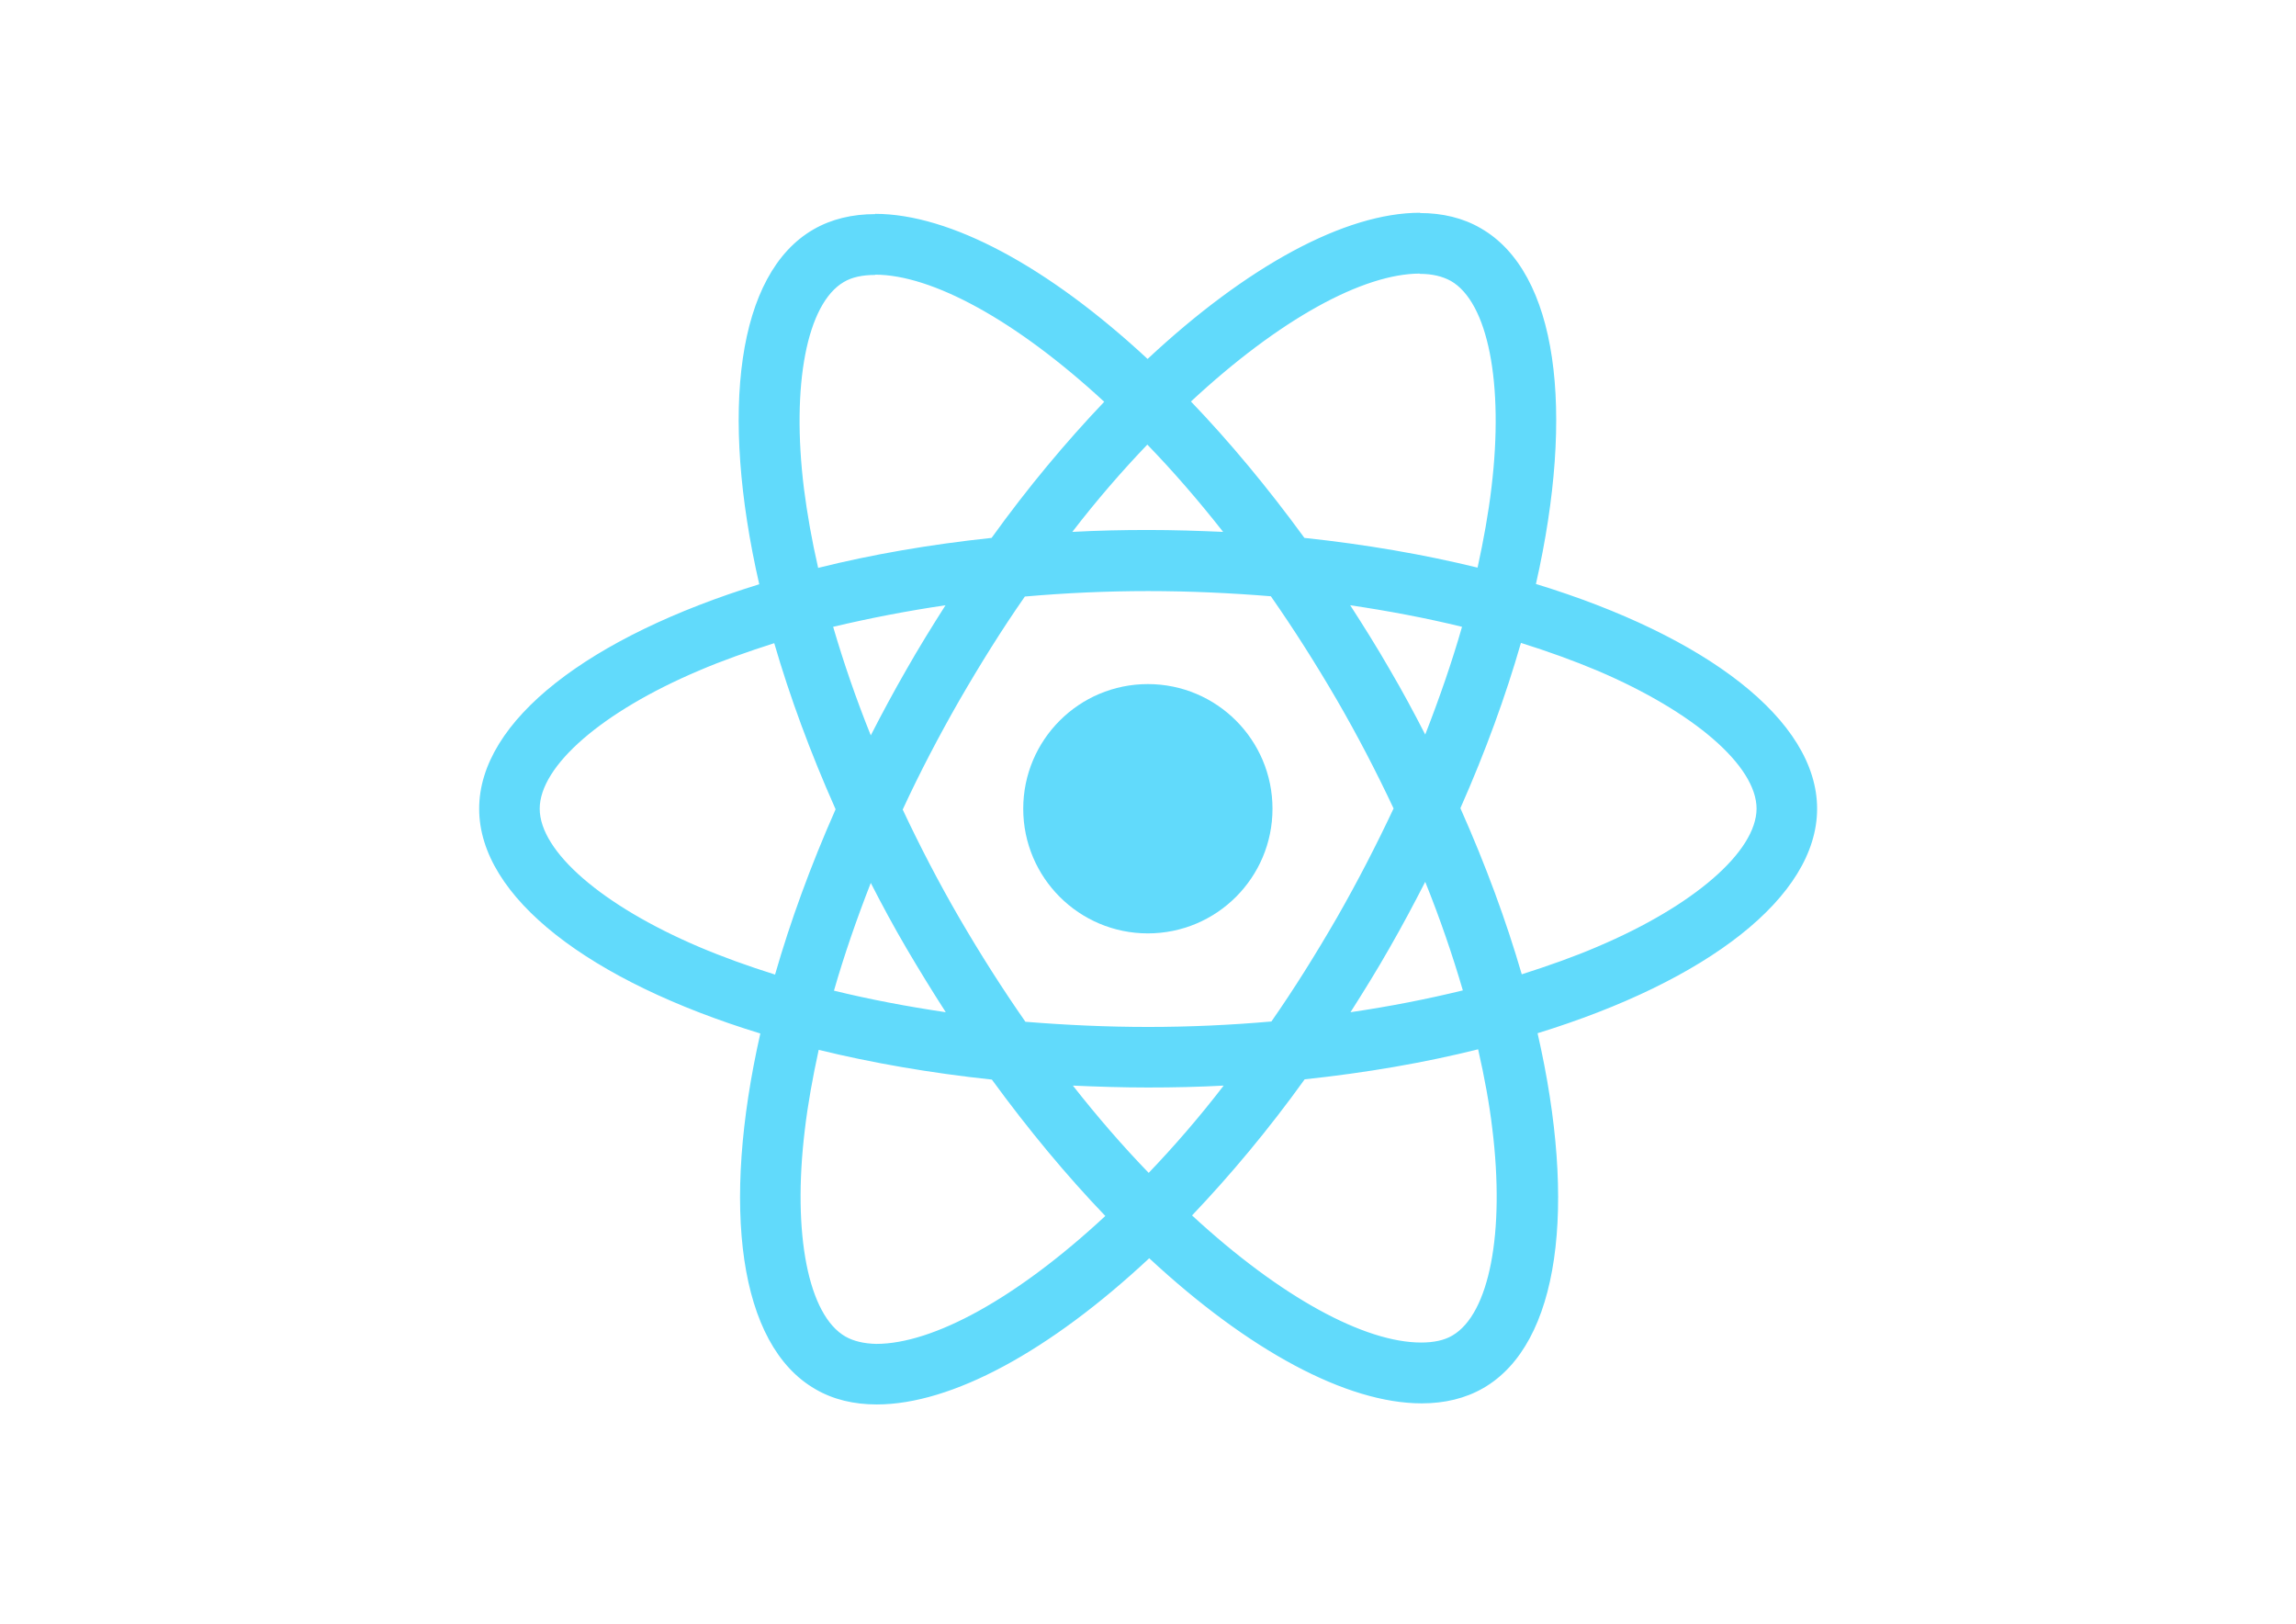
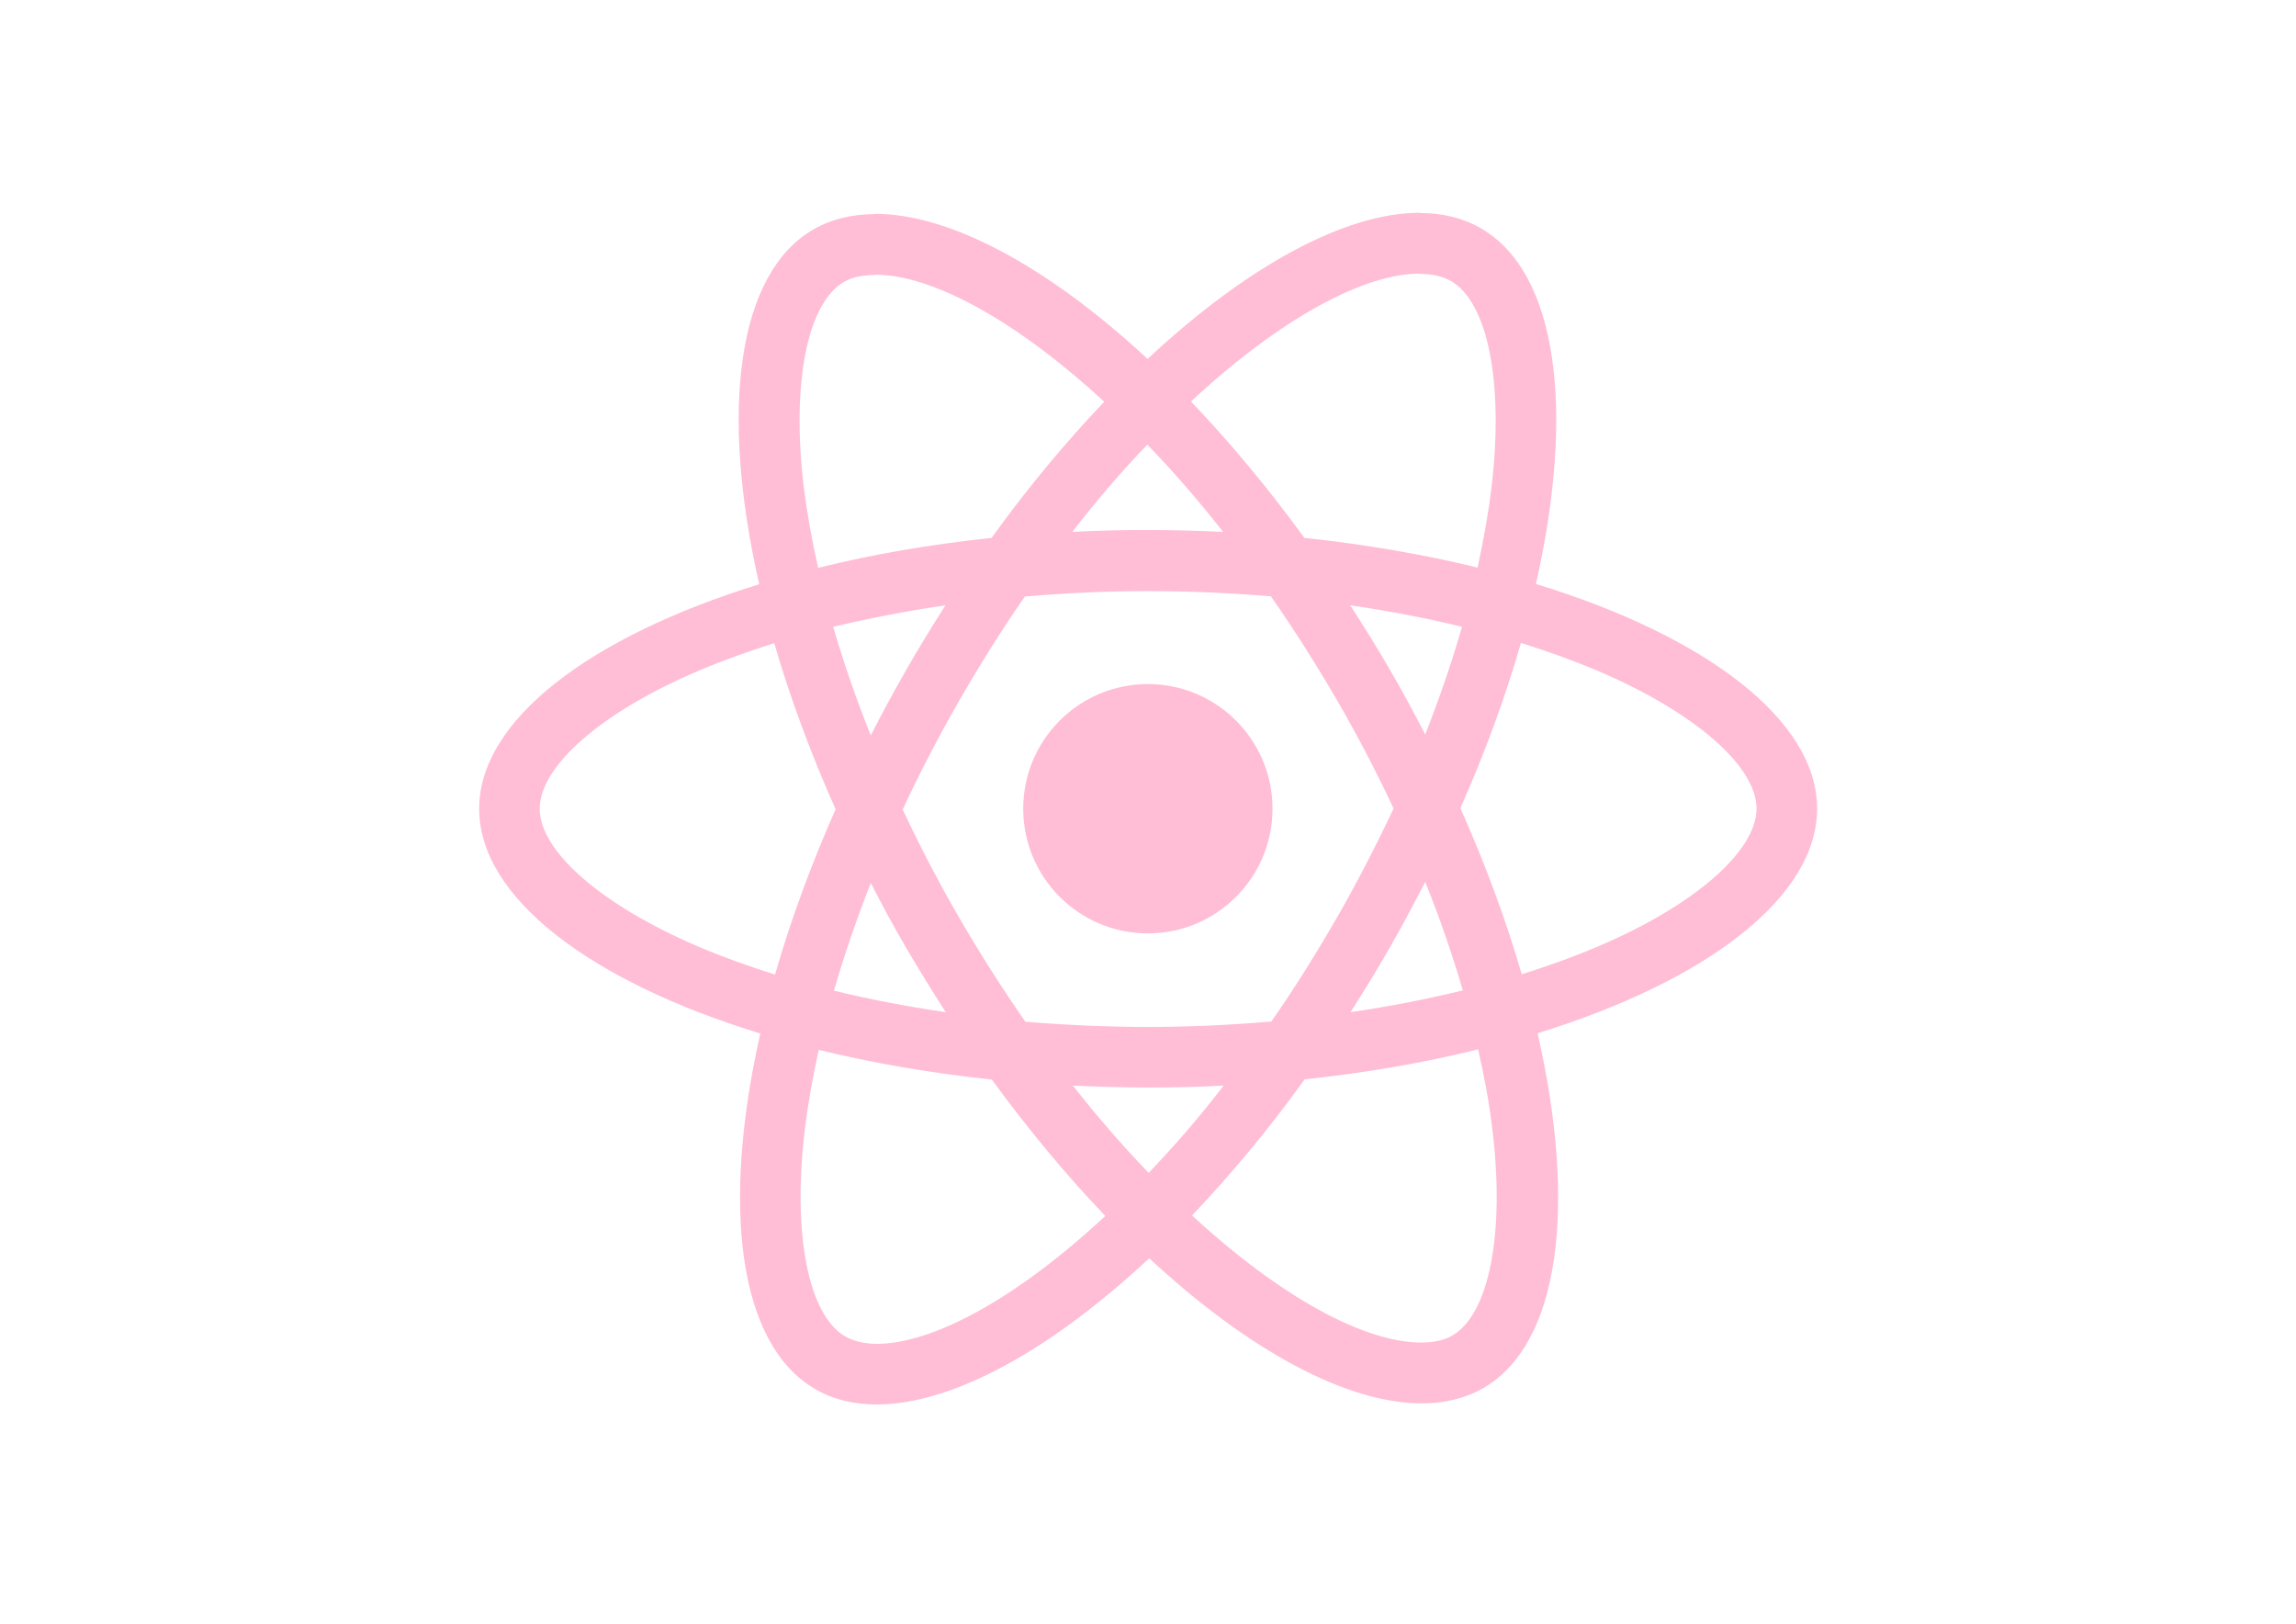
<svg xmlns="http://www.w3.org/2000/svg" viewBox="0 0 841.9 595.3">
-   <g fill="#61DAFB">
+   <g fill="#ffbdd6">
    <path d="M666.3 296.5c0-32.5-40.7-63.3-103.1-82.4 14.4-63.6 8-114.2-20.2-130.4-6.5-3.8-14.1-5.6-22.4-5.6v22.3c4.6 0 8.3.9 11.4 2.6 13.6 7.8 19.5 37.5 14.9 75.7-1.1 9.4-2.9 19.3-5.1 29.4-19.6-4.8-41-8.5-63.5-10.9-13.5-18.5-27.5-35.3-41.6-50 32.6-30.3 63.2-46.9 84-46.9V78c-27.5 0-63.5 19.6-99.9 53.6-36.4-33.8-72.4-53.2-99.9-53.2v22.3c20.7 0 51.4 16.5 84 46.6-14 14.7-28 31.4-41.3 49.9-22.6 2.4-44 6.1-63.6 11-2.3-10-4-19.7-5.2-29-4.7-38.2 1.1-67.9 14.6-75.8 3-1.8 6.9-2.6 11.5-2.6V78.5c-8.4 0-16 1.8-22.6 5.6-28.1 16.2-34.4 66.7-19.9 130.1-62.2 19.2-102.7 49.9-102.7 82.3 0 32.5 40.7 63.3 103.1 82.4-14.4 63.6-8 114.2 20.2 130.4 6.5 3.8 14.1 5.6 22.5 5.6 27.5 0 63.5-19.6 99.9-53.6 36.4 33.8 72.4 53.2 99.9 53.2 8.4 0 16-1.8 22.6-5.6 28.1-16.2 34.4-66.7 19.9-130.1 62-19.1 102.5-49.9 102.5-82.3zm-130.2-66.7c-3.7 12.9-8.3 26.2-13.5 39.5-4.1-8-8.4-16-13.1-24-4.6-8-9.5-15.8-14.4-23.4 14.2 2.1 27.9 4.7 41 7.9zm-45.8 106.5c-7.8 13.5-15.8 26.3-24.1 38.2-14.9 1.3-30 2-45.2 2-15.1 0-30.2-.7-45-1.9-8.3-11.9-16.4-24.6-24.2-38-7.6-13.1-14.5-26.4-20.8-39.8 6.2-13.4 13.2-26.8 20.7-39.9 7.8-13.5 15.8-26.3 24.1-38.2 14.9-1.3 30-2 45.2-2 15.1 0 30.2.7 45 1.9 8.3 11.9 16.4 24.6 24.2 38 7.6 13.1 14.5 26.4 20.8 39.8-6.3 13.4-13.2 26.8-20.7 39.9zm32.3-13c5.4 13.4 10 26.8 13.8 39.8-13.1 3.2-26.9 5.9-41.2 8 4.9-7.7 9.8-15.6 14.4-23.7 4.6-8 8.9-16.1 13-24.1zM421.2 430c-9.3-9.6-18.6-20.3-27.8-32 9 .4 18.2.7 27.5.7 9.4 0 18.7-.2 27.8-.7-9 11.7-18.3 22.4-27.5 32zm-74.4-58.9c-14.2-2.1-27.9-4.7-41-7.9 3.7-12.9 8.3-26.2 13.5-39.5 4.1 8 8.4 16 13.1 24 4.7 8 9.5 15.8 14.4 23.4zM420.7 163c9.3 9.6 18.6 20.3 27.8 32-9-.4-18.2-.7-27.5-.7-9.4 0-18.7.2-27.8.7 9-11.7 18.3-22.4 27.5-32zm-74 58.9c-4.9 7.7-9.8 15.6-14.4 23.7-4.6 8-8.9 16-13 24-5.4-13.4-10-26.8-13.8-39.8 13.1-3.1 26.9-5.8 41.2-7.9zm-90.5 125.2c-35.4-15.1-58.3-34.9-58.3-50.6 0-15.7 22.9-35.6 58.3-50.6 8.6-3.7 18-7 27.7-10.1 5.7 19.6 13.2 40 22.5 60.9-9.2 20.8-16.6 41.1-22.2 60.6-9.9-3.1-19.3-6.5-28-10.2zM310 490c-13.6-7.8-19.5-37.5-14.9-75.7 1.1-9.4 2.9-19.3 5.1-29.4 19.6 4.8 41 8.5 63.5 10.9 13.5 18.5 27.5 35.3 41.6 50-32.6 30.3-63.2 46.9-84 46.9-4.5-.1-8.3-1-11.3-2.7zm237.2-76.2c4.7 38.2-1.1 67.9-14.6 75.8-3 1.8-6.9 2.6-11.5 2.6-20.7 0-51.4-16.5-84-46.6 14-14.7 28-31.4 41.3-49.9 22.6-2.4 44-6.1 63.6-11 2.3 10.1 4.1 19.8 5.2 29.1zm38.5-66.7c-8.6 3.7-18 7-27.7 10.1-5.7-19.6-13.2-40-22.5-60.9 9.2-20.8 16.6-41.1 22.2-60.6 9.9 3.1 19.3 6.5 28.1 10.2 35.4 15.1 58.3 34.9 58.3 50.6-.1 15.7-23 35.6-58.4 50.6zM320.8 78.4z" />
    <circle cx="420.9" cy="296.5" r="45.7" />
    <path d="M520.5 78.1z" />
  </g>
</svg>
